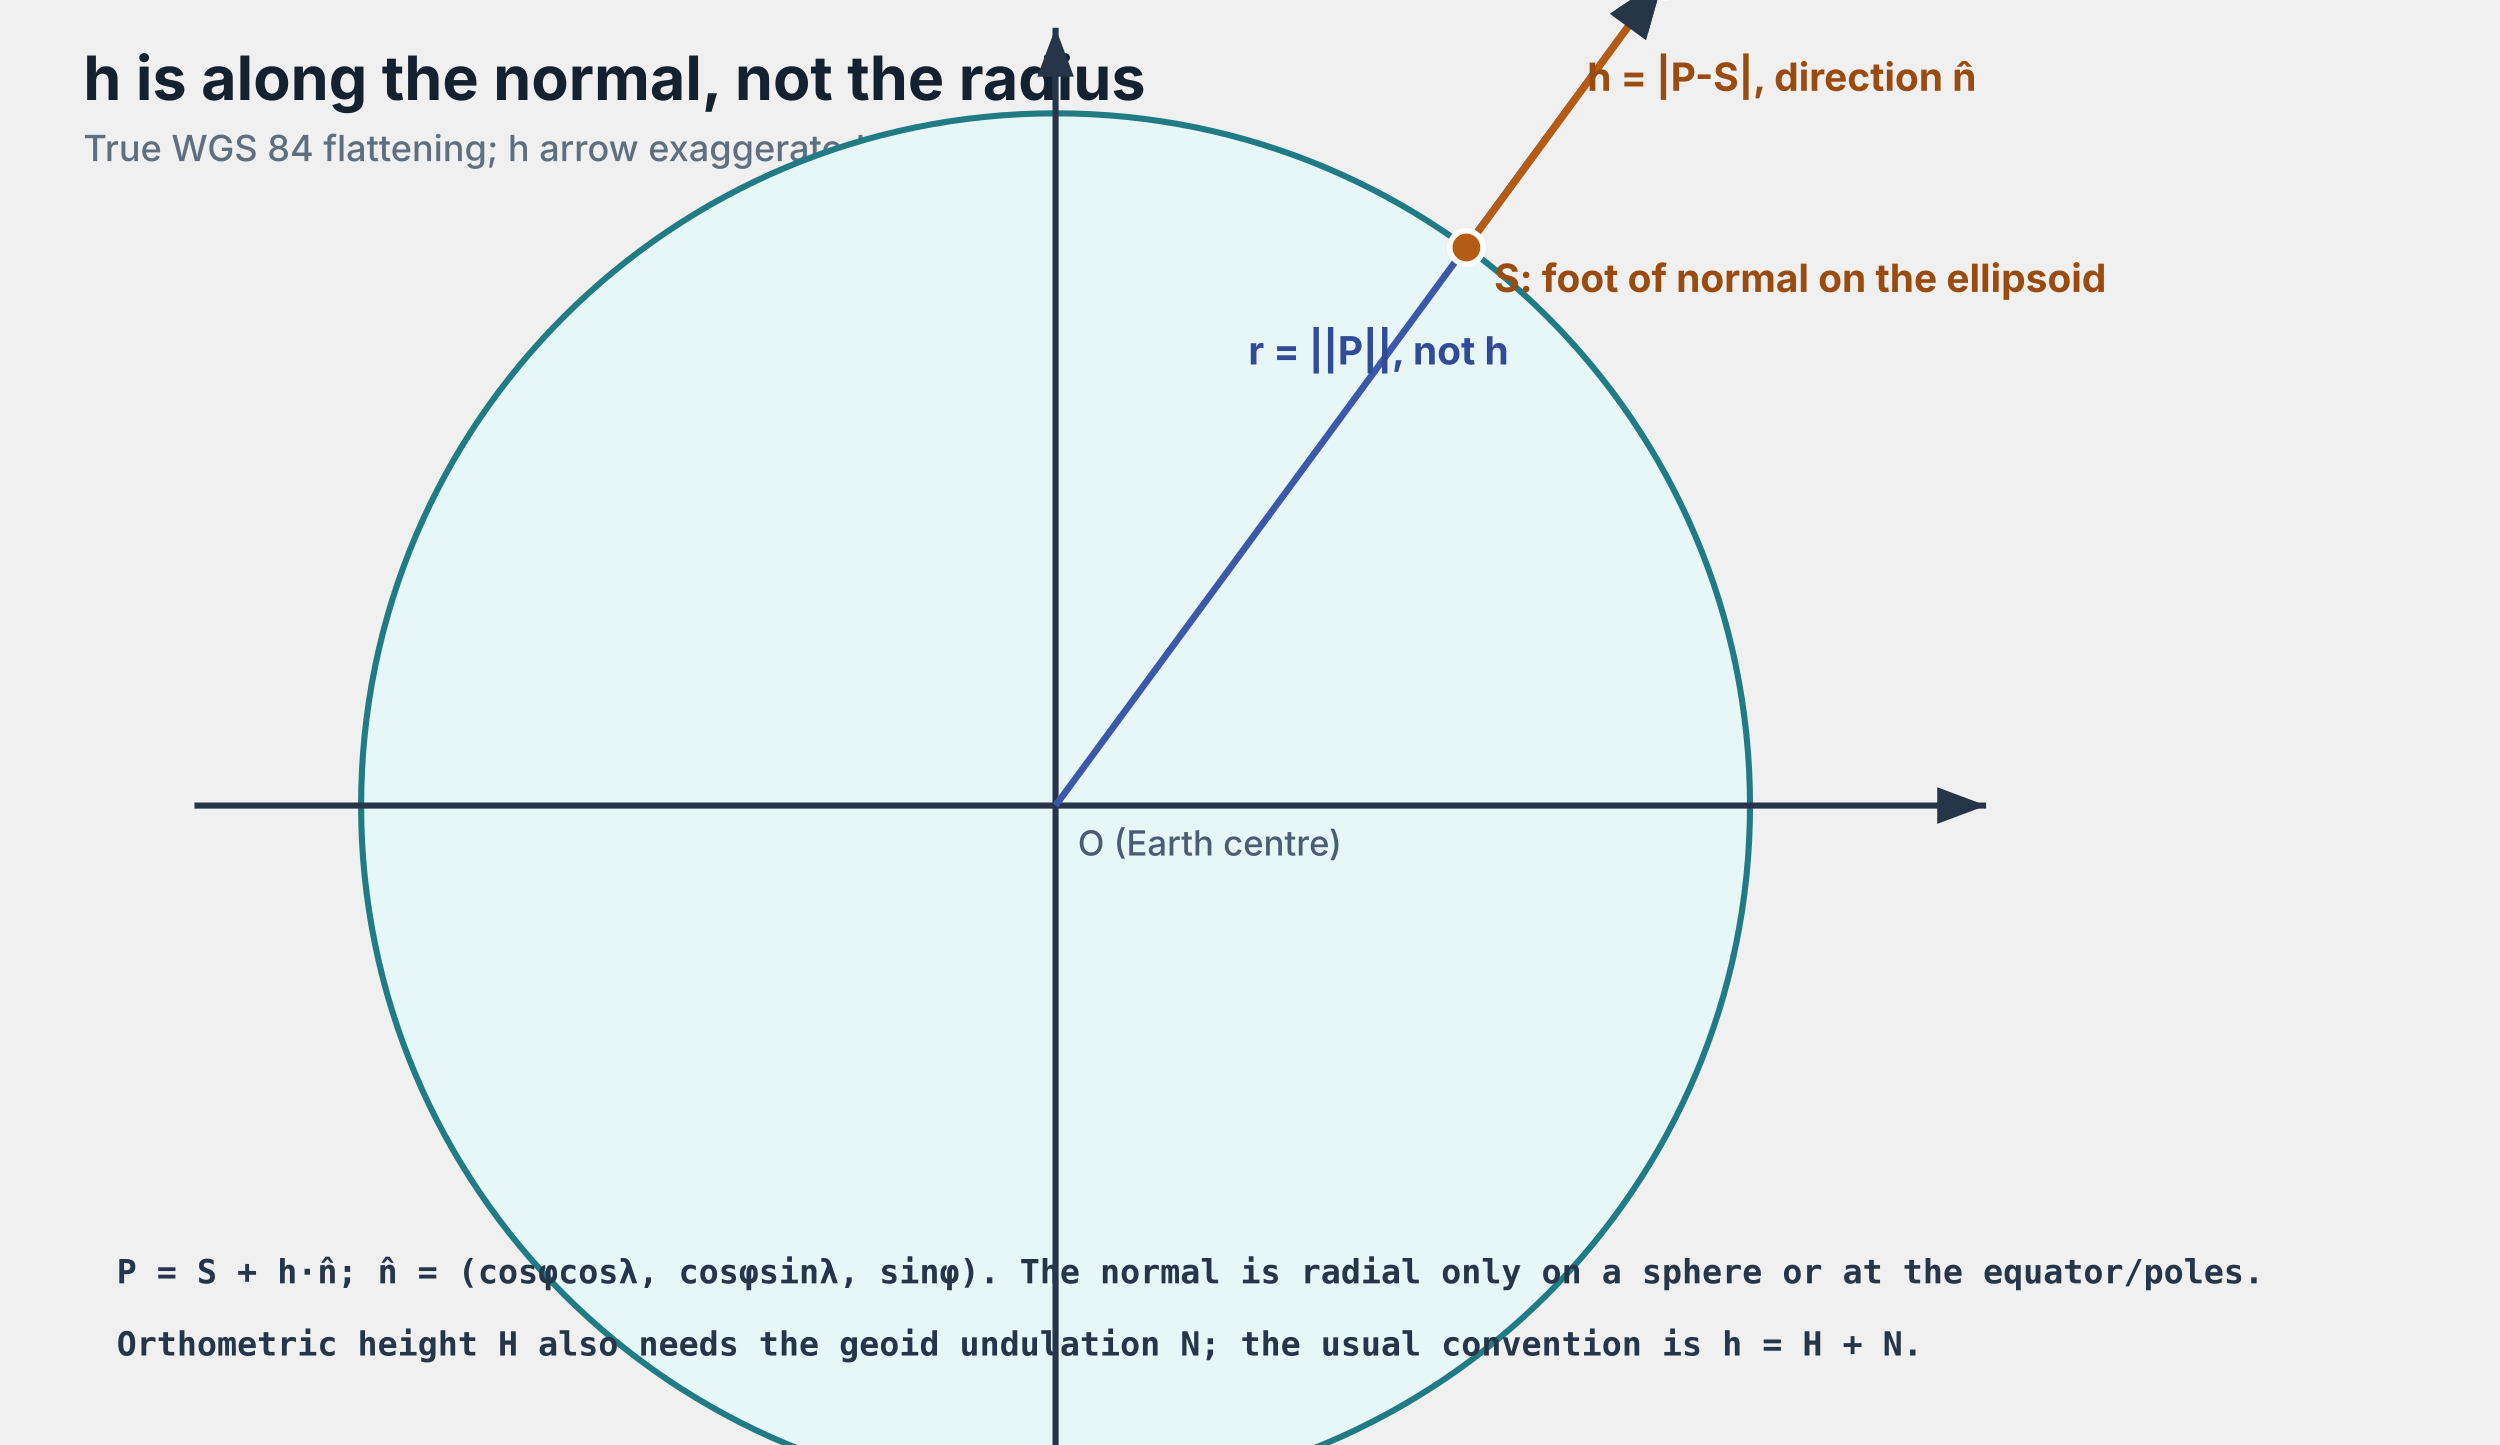
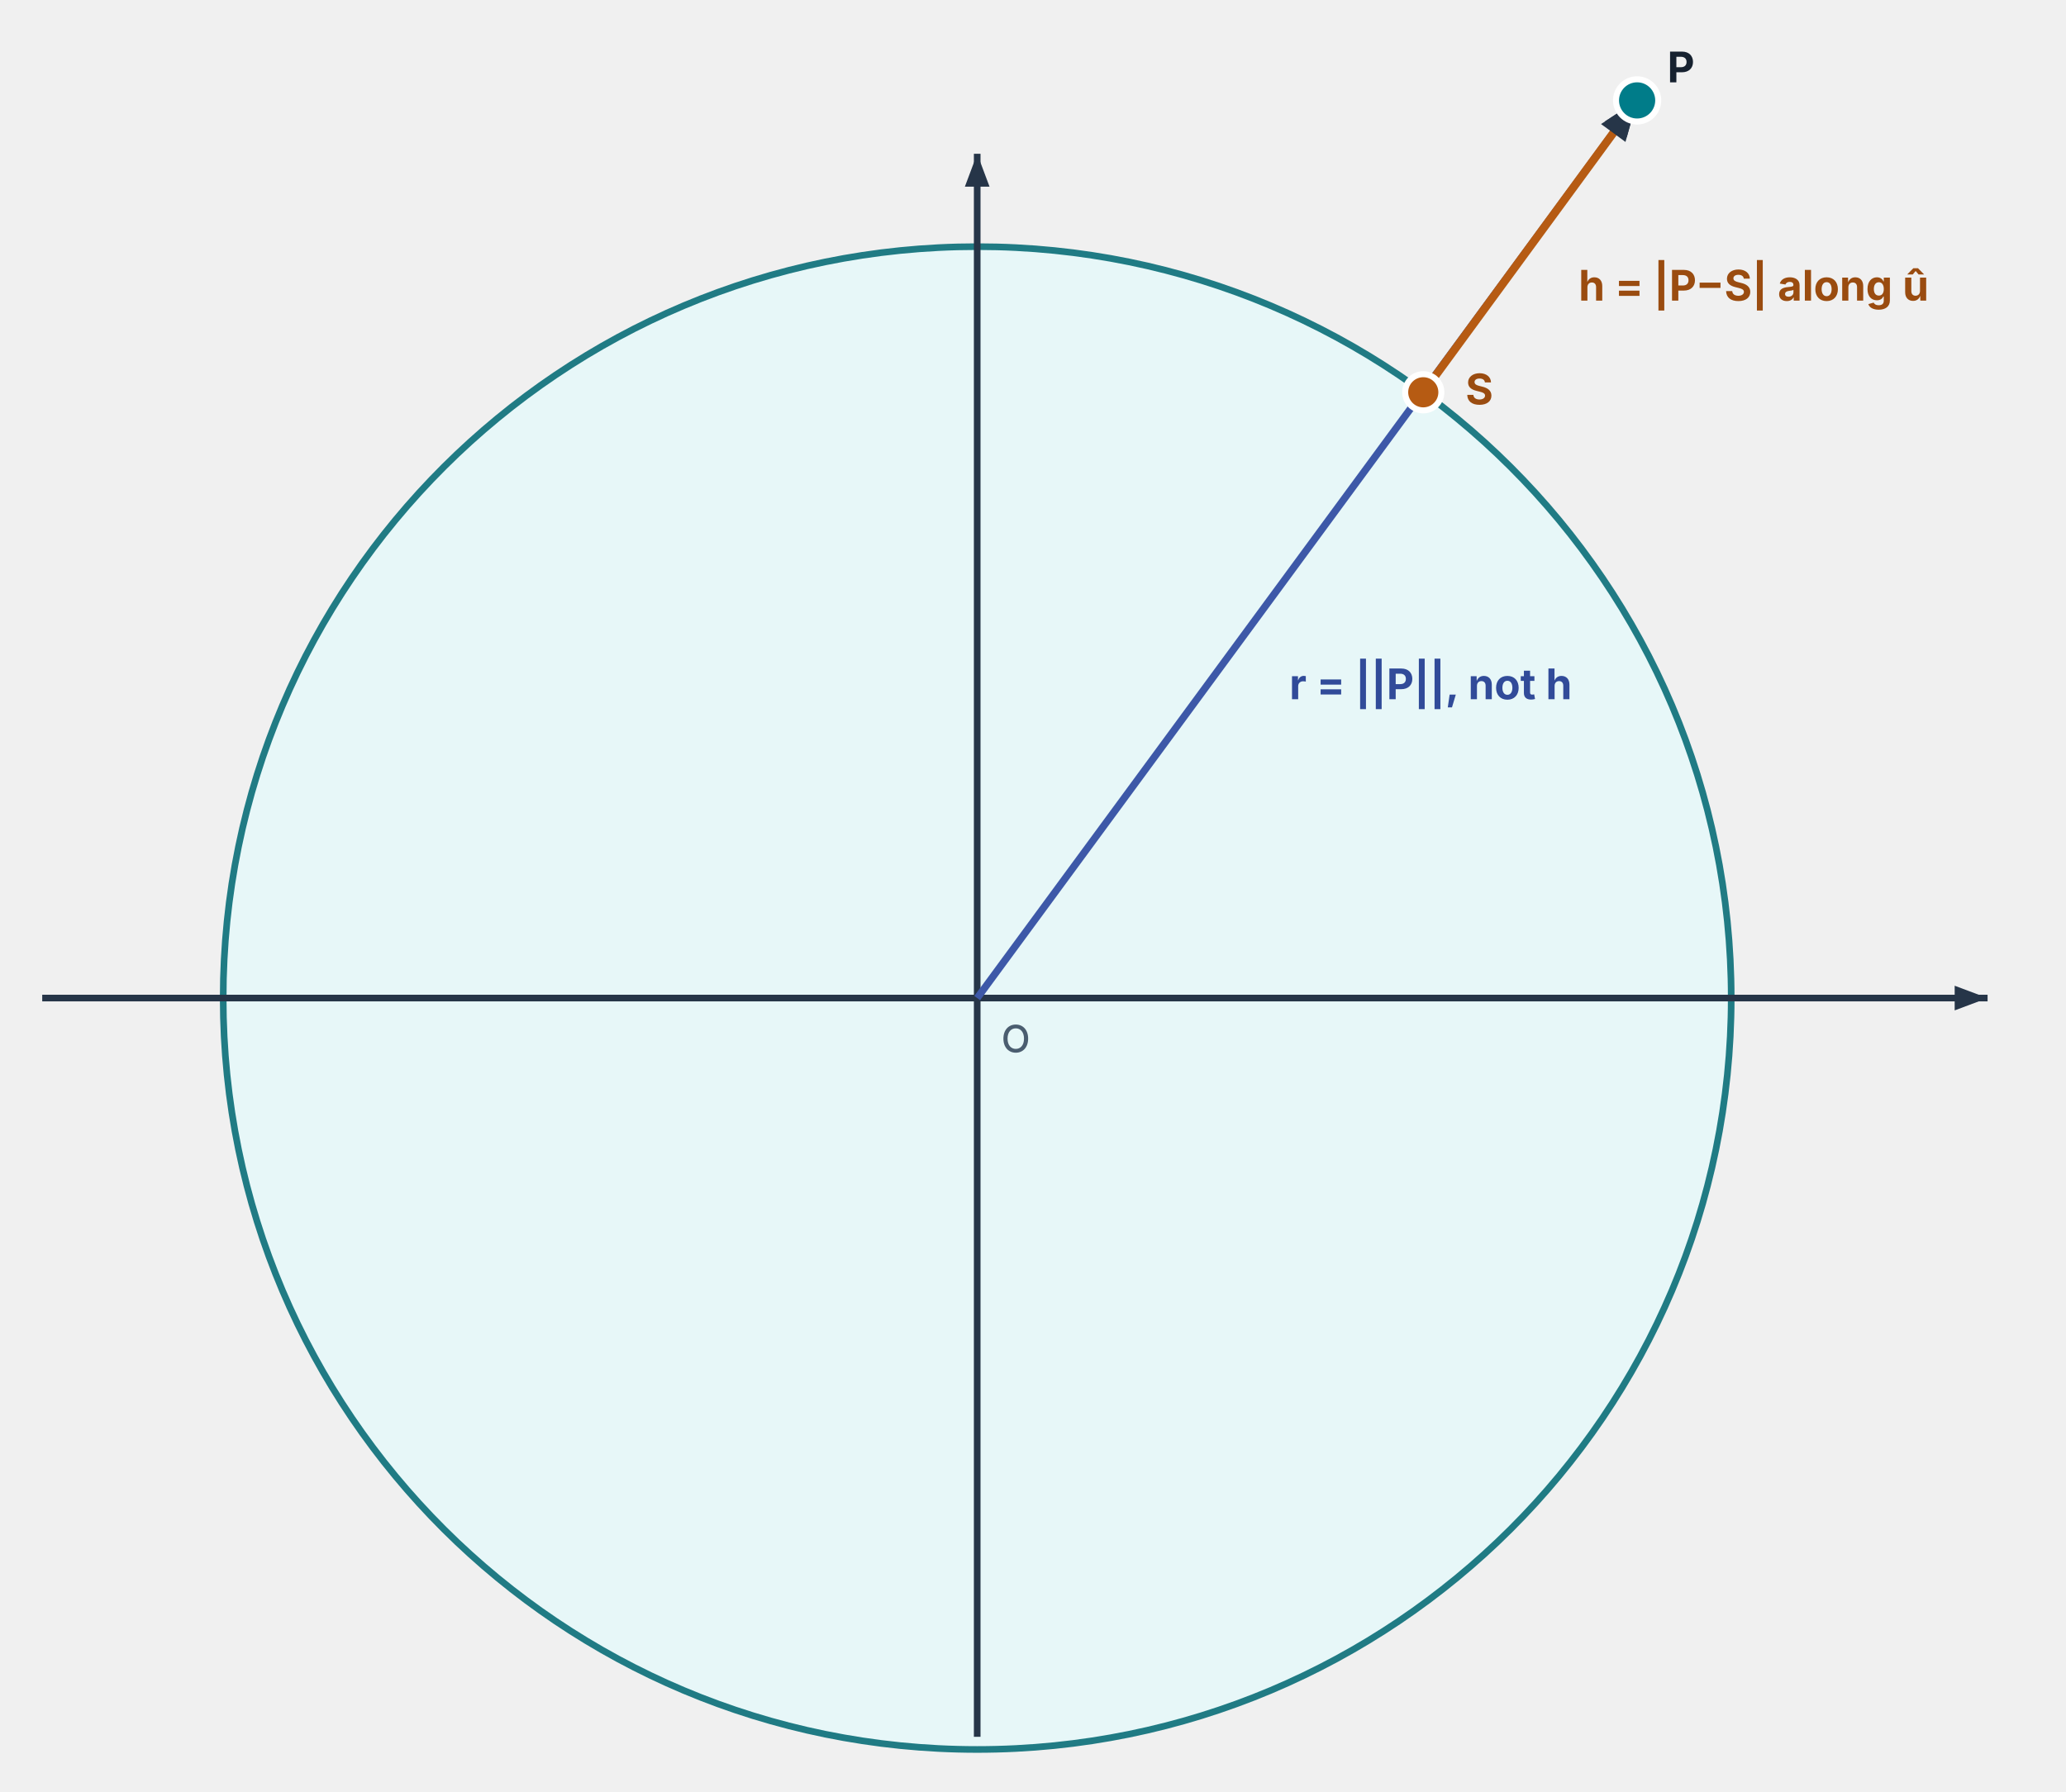
- <svg xmlns="http://www.w3.org/2000/svg" viewBox="0 0 900 520" role="img" aria-labelledby="title">
+ <svg xmlns="http://www.w3.org/2000/svg" viewBox="56.0 -41.0 685.0 594.2" role="img" aria-labelledby="title">
  <defs>
-     <marker id="arrow" markerWidth="10" markerHeight="10" refX="8" refY="3" orient="auto" markerUnits="strokeWidth">
+     <marker id="arrow" viewBox="0 0 8 6" markerWidth="4.96" markerHeight="3.72" refX="8" refY="3" orient="auto" markerUnits="strokeWidth">
      <path d="M0,0 L8,3 L0,6 Z" fill="#263548" />
    </marker>
  </defs>
  <style>
svg { background: linear-gradient(180deg, #fbfdff 0%, #f3f7fa 100%); }
- .title { fill: #16212f; font: 700 22px -apple-system, BlinkMacSystemFont, "Segoe UI", sans-serif; }
- .subtitle { fill: #5f6f7e; font: 500 13px -apple-system, BlinkMacSystemFont, "Segoe UI", sans-serif; }
.axis { stroke: #263548; stroke-width: 2.2; marker-end: url(#arrow); }
.ellipse { fill: #e7f7f8; stroke: #207b84; stroke-width: 2.2; }
.helper { stroke: #8292a4; stroke-width: 1.5; stroke-dasharray: 6 5; fill: none; }
.normal { stroke: #b65b13; stroke-width: 2.7; marker-end: url(#arrow); }
.radius { stroke: #3d58a8; stroke-width: 2.4; marker-end: url(#arrow); }
.tangent { stroke: #3d58a8; stroke-width: 2.0; }
+ .arc { fill: none; stroke: #3d58a8; stroke-width: 1.8; }
.point { fill: #007c89; stroke: white; stroke-width: 2.0; }
.surface { fill: #b65b13; stroke: white; stroke-width: 2.0; }
.label { fill: #16212f; font: 650 14px -apple-system, BlinkMacSystemFont, "Segoe UI", sans-serif; }
.small { fill: #4b5d70; font: 500 12.5px -apple-system, BlinkMacSystemFont, "Segoe UI", sans-serif; }
.orange { fill: #9a4c10; font: 650 14px -apple-system, BlinkMacSystemFont, "Segoe UI", sans-serif; }
+ .teal { fill: #006f79; font: 650 14px -apple-system, BlinkMacSystemFont, "Segoe UI", sans-serif; }
.indigo { fill: #314b99; font: 650 14px -apple-system, BlinkMacSystemFont, "Segoe UI", sans-serif; }
- .formula { fill: #263548; font: 600 12px ui-monospace, SFMono-Regular, Menlo, Consolas, monospace; }
</style>
-   <text class="title" x="30" y="36">h is along the normal, not the radius</text>
-   <text class="subtitle" x="30" y="58">True WGS 84 flattening; h arrow exaggerated</text>
  <ellipse class="ellipse" cx="380" cy="290" rx="250" ry="249.2" />
  <line class="axis" x1="70" y1="290" x2="715" y2="290" />
  <line class="axis" x1="380" y1="535" x2="380" y2="10" />
  <line class="radius" x1="380" y1="290" x2="598.8" y2="-7.7" />
  <line class="normal" x1="527.9" y1="89.1" x2="598.8" y2="-7.7" />
  <circle class="surface" cx="527.9" cy="89.1" r="6" />
  <circle class="point" cx="598.8" cy="-7.7" r="7" />
-   <text class="small" x="388" y="308">O (Earth centre)</text>
-   <text class="orange" x="537.9" y="105.1">S: foot of normal on the ellipsoid</text>
+   <text class="small" x="388" y="308">O</text>
+   <text class="orange" x="541.9" y="93.1">S</text>
  <text class="label" x="608.8" y="-13.7">P</text>
-   <text class="orange" x="571.4" y="32.7">h = |P-S|, direction n̂</text>
-   <text class="indigo" x="449.4" y="131.2">r = ||P||, not h</text>
-   <text class="formula" x="42" y="462">P = S + h·n̂;  n̂ = (cosφcosλ, cosφsinλ, sinφ). The normal is radial only on a sphere or at the equator/poles.</text>
-   <text class="formula" x="42" y="488">Orthometric height H also needs the geoid undulation N; the usual convention is h = H + N.</text>
+   <text class="orange" x="579.4" y="58.7">h = |P−S| along û</text>
+   <text class="indigo" x="483.5" y="190.9">r = ||P||, not h</text>
</svg>
